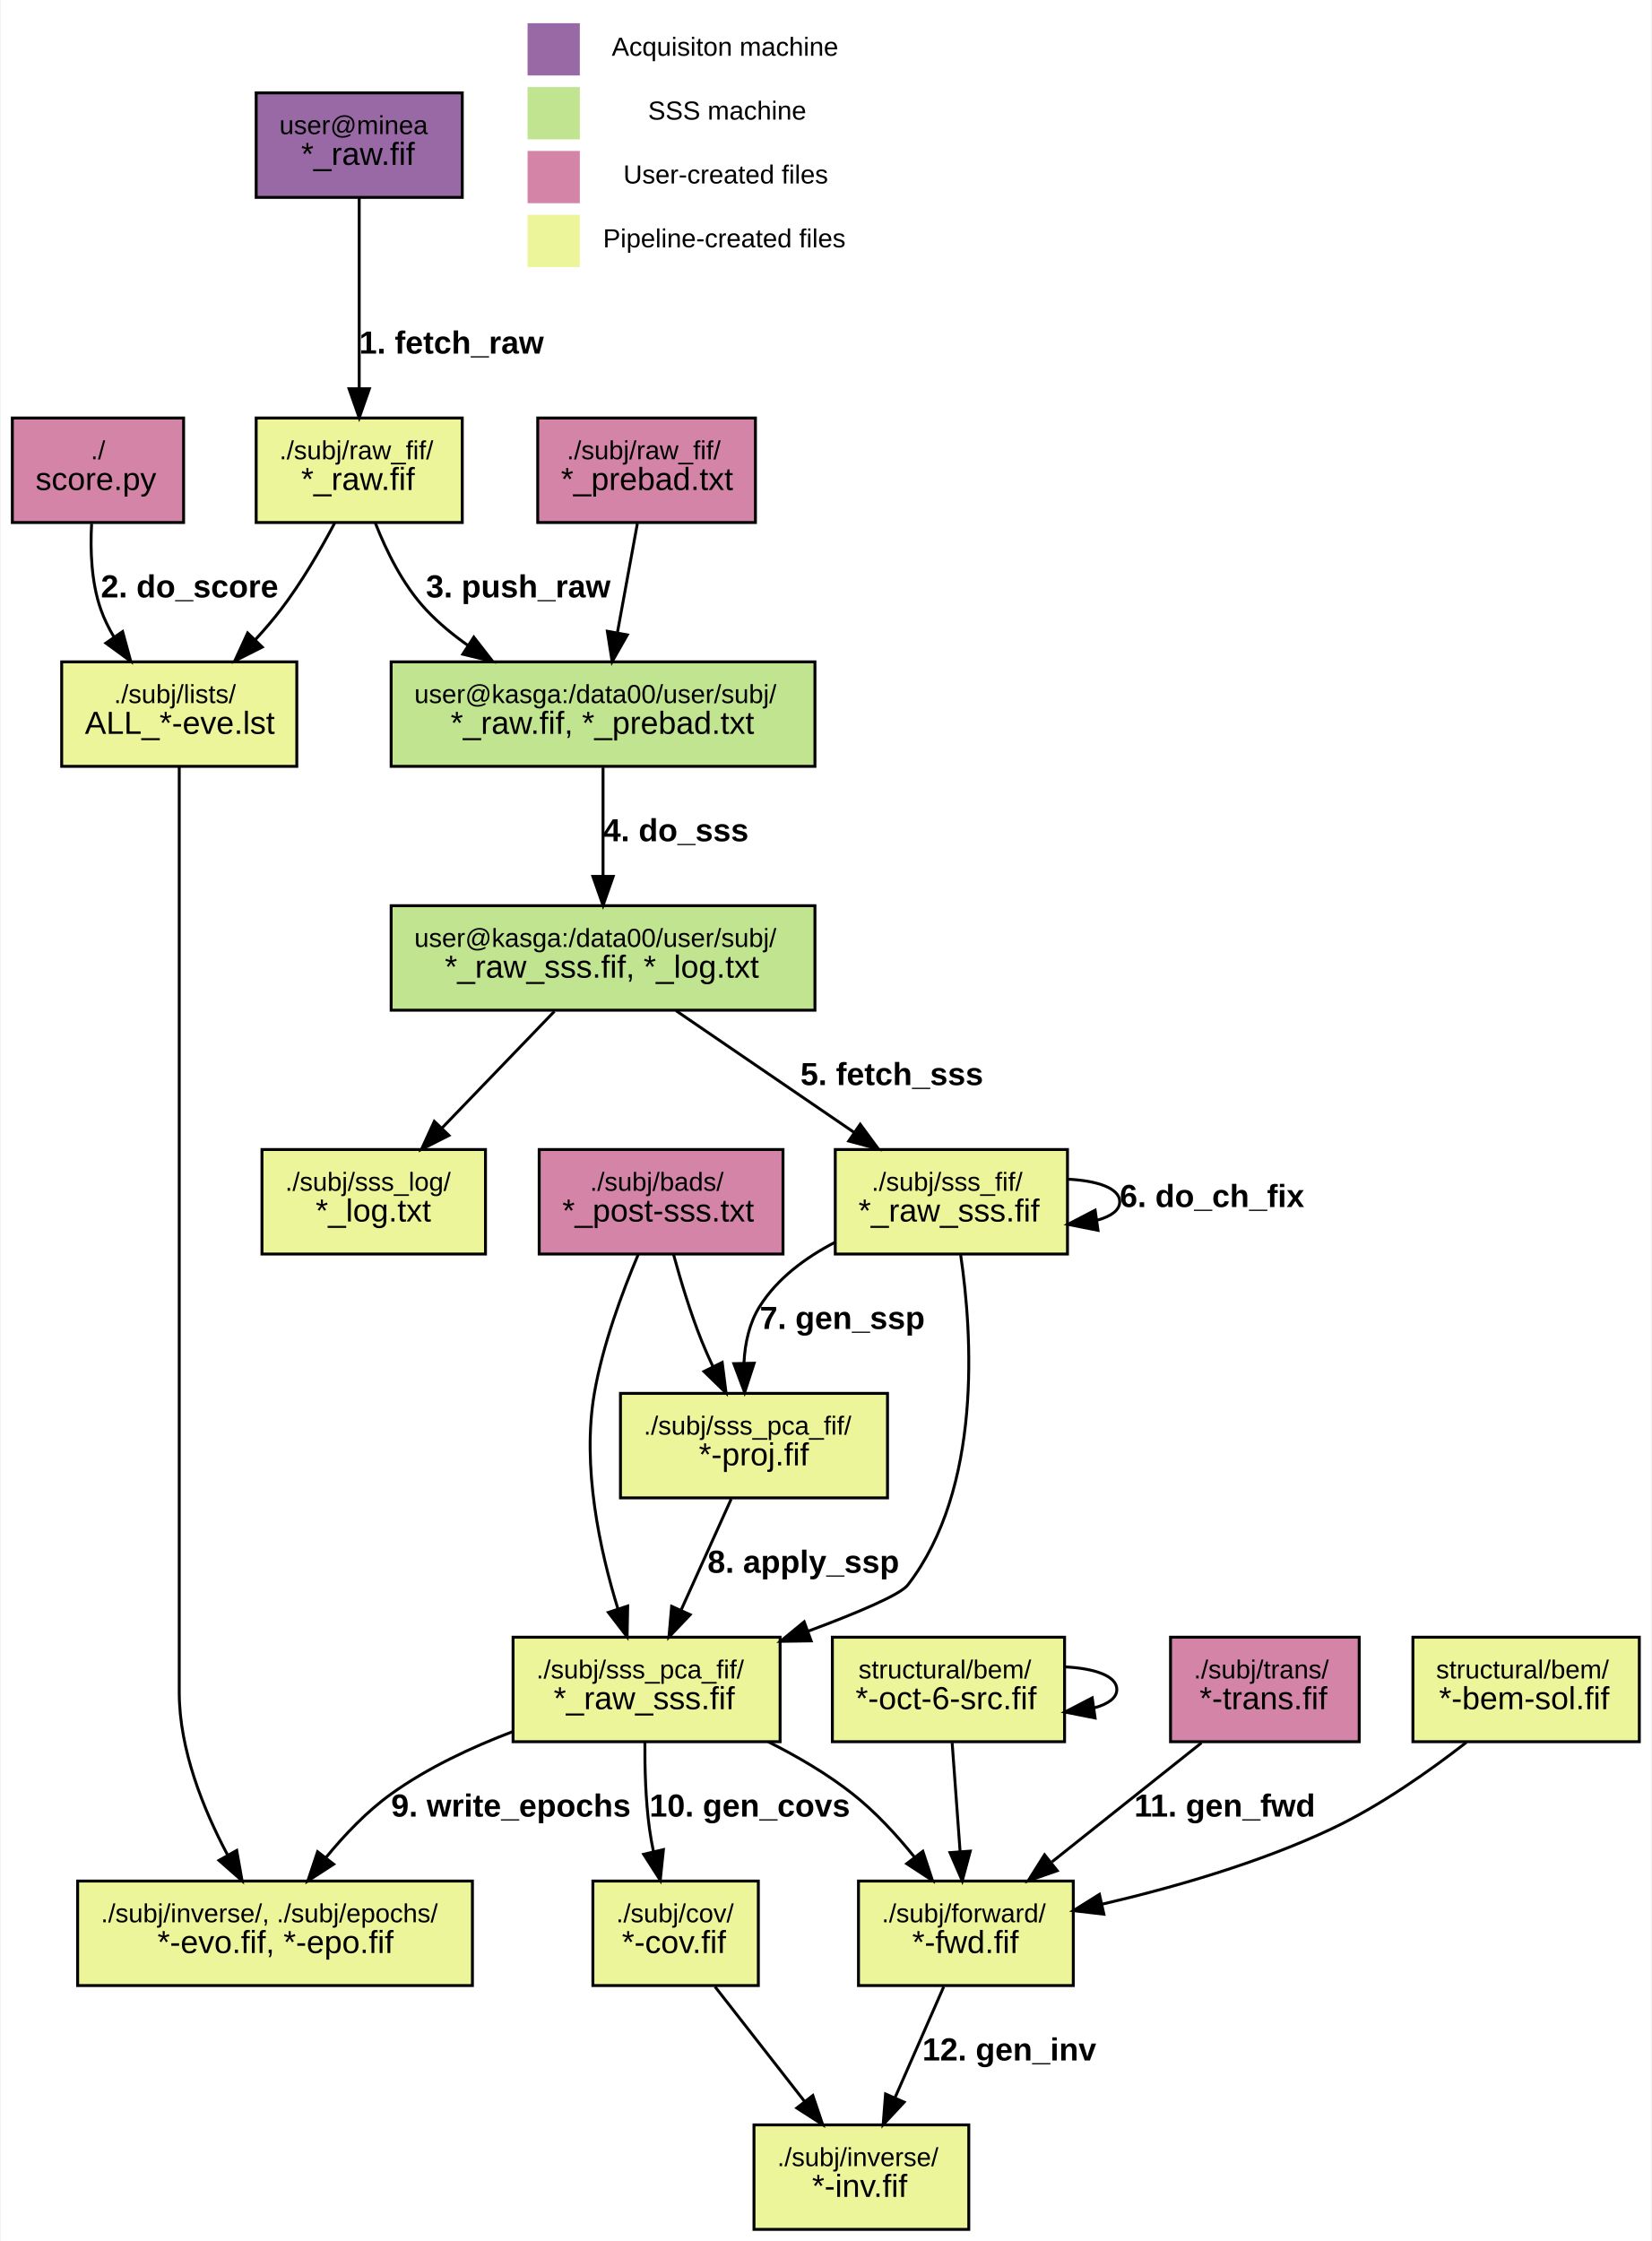
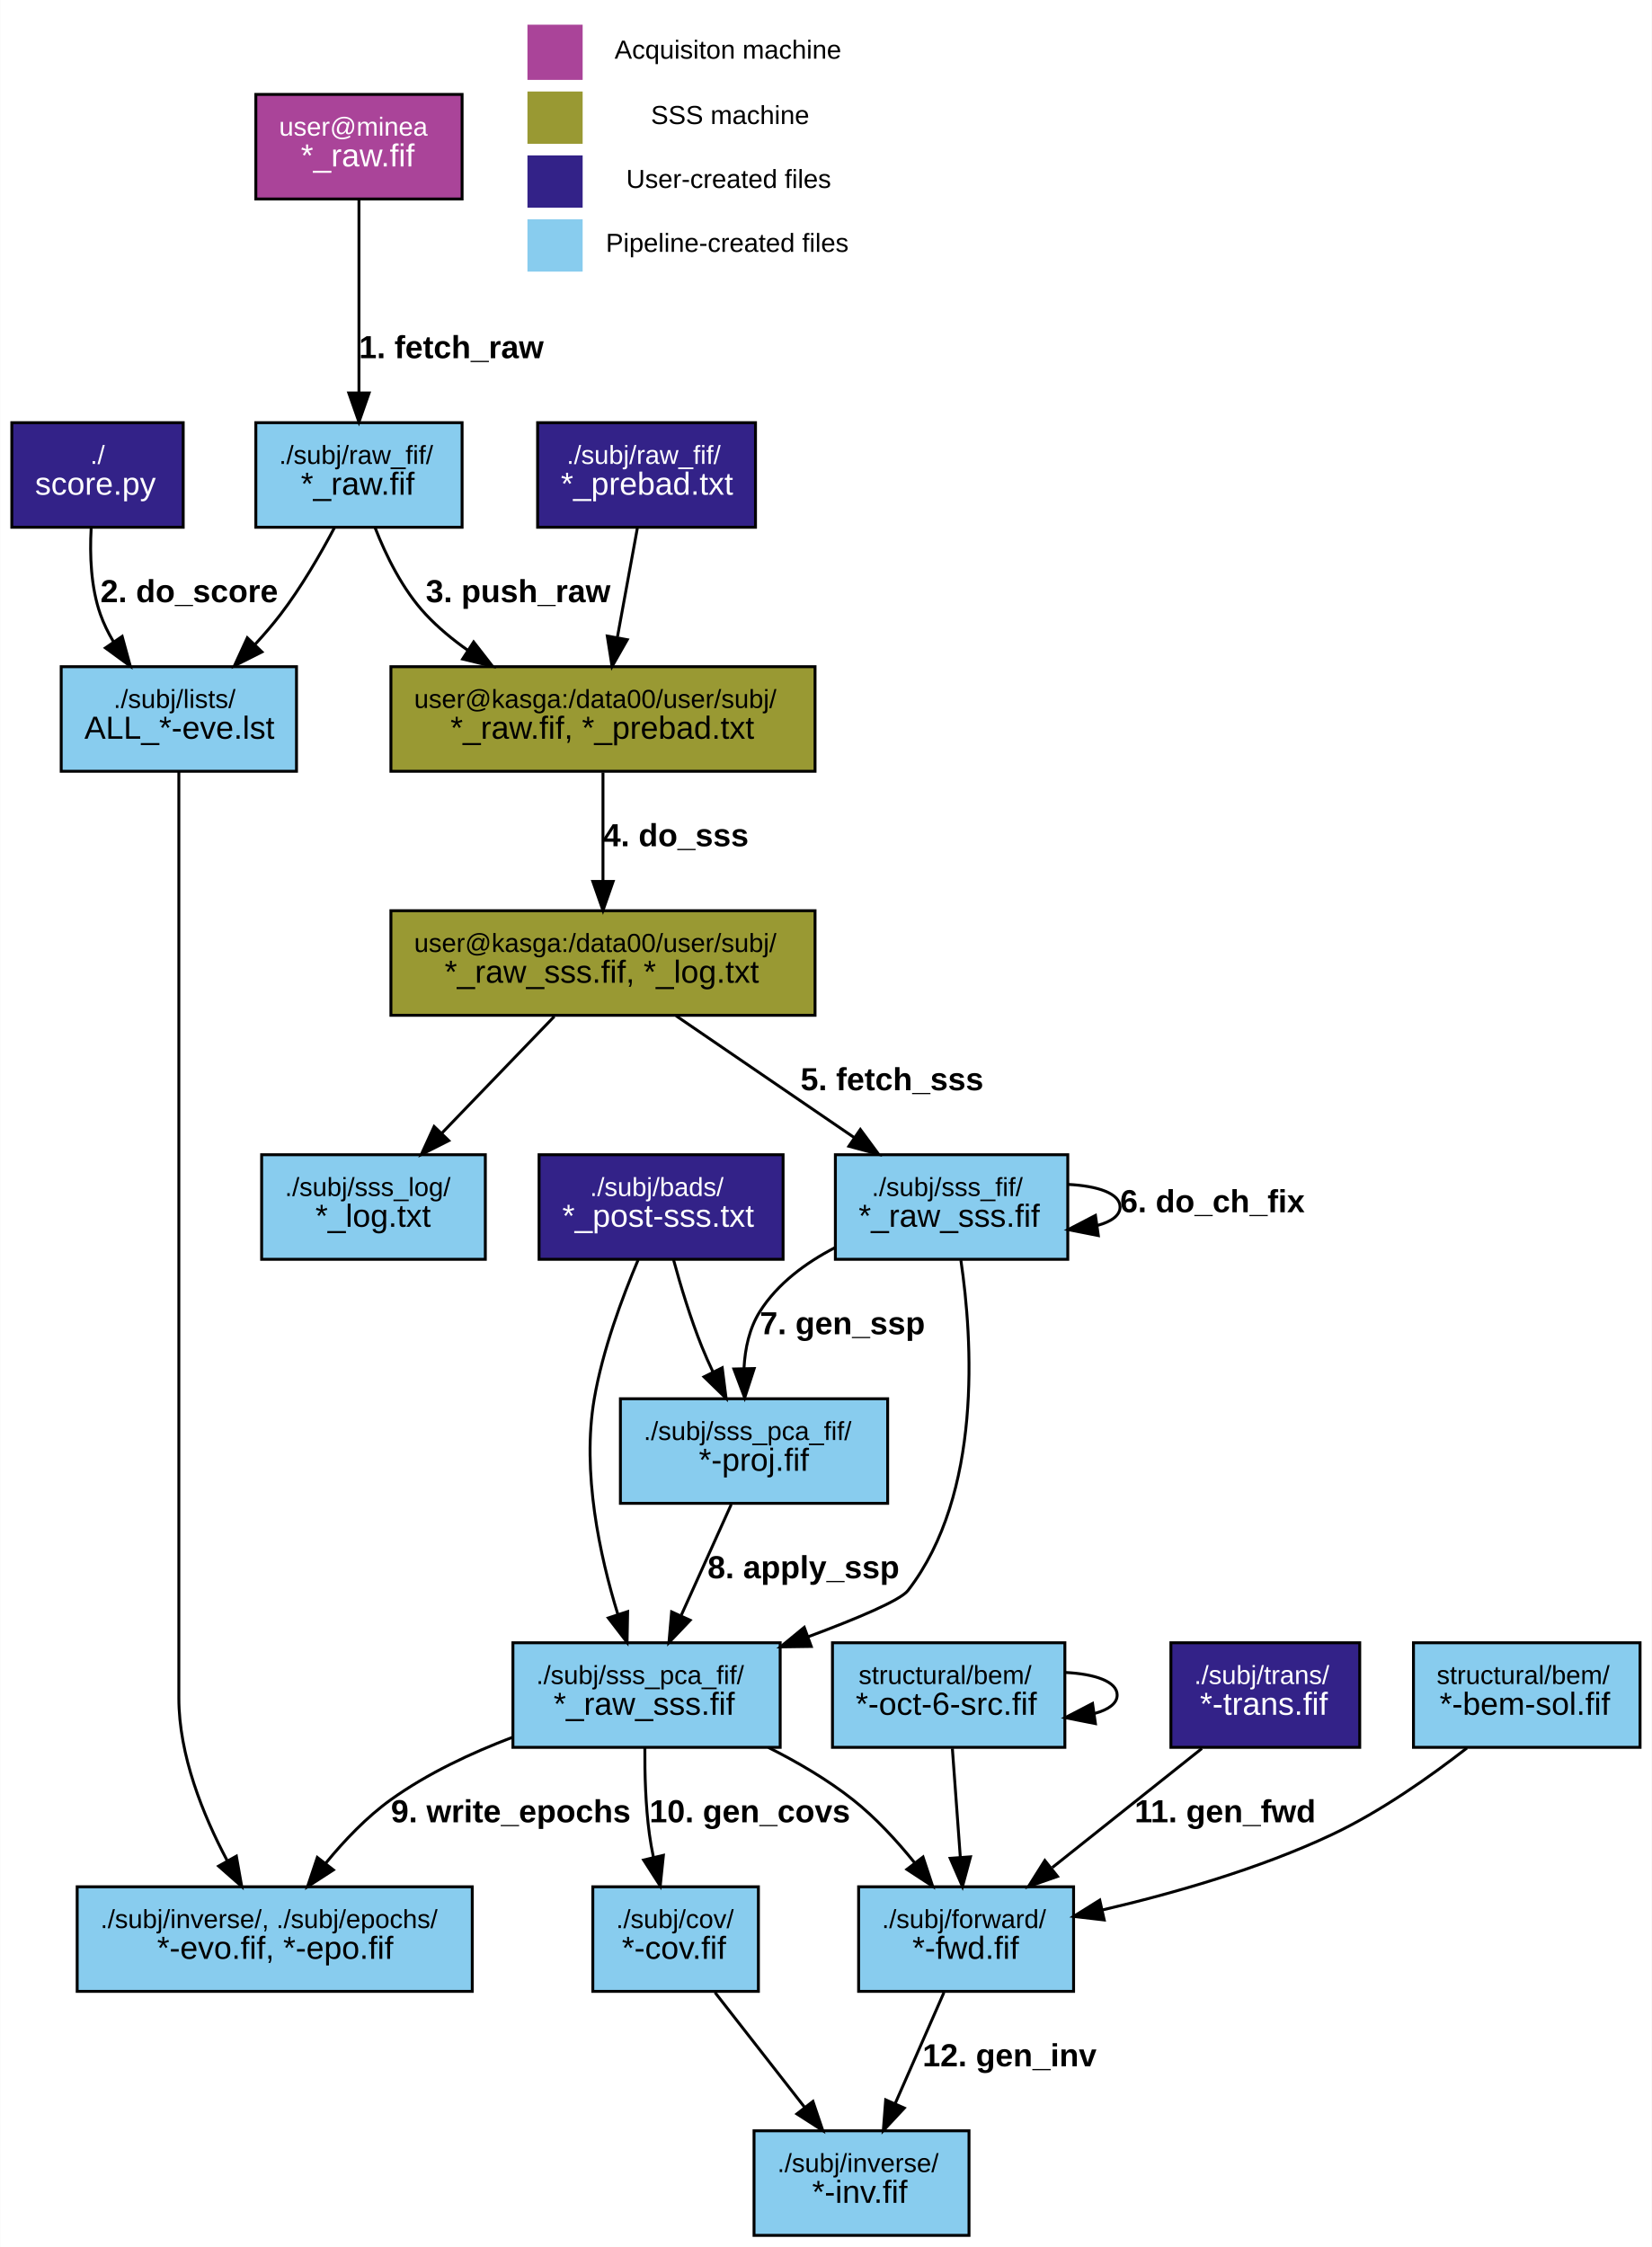
- <svg xmlns="http://www.w3.org/2000/svg" width="569pt" height="772pt" viewBox="0.00 0.00 568.50 772.00">
-   <g id="graph0" class="graph" transform="scale(1 1) rotate(0) translate(4 768)">
-     <polygon fill="white" stroke="none" points="-4,4 -4,-768 564.5,-768 564.5,4 -4,4" />
+ <svg xmlns="http://www.w3.org/2000/svg" width="569pt" height="774pt" viewBox="0.00 0.00 568.50 773.50">
+   <g id="graph0" class="graph" transform="scale(1 1) rotate(0) translate(4 769.5)">
+     <polygon fill="white" stroke="none" points="-4,4 -4,-769.5 564.5,-769.5 564.5,4 -4,4" />
    <g id="node1" class="node">
-       <polygon fill="#d384a7" stroke="black" points="59,-624 0,-624 0,-588 59,-588 59,-624" />
-       <text text-anchor="start" x="27" y="-609.8" font-family="Arial" font-size="9.00">./</text>
-       <text text-anchor="start" x="8" y="-599.2" font-family="Arial" font-size="11.00">score.py</text>
+       <polygon fill="#332288" stroke="black" points="59,-624 0,-624 0,-588 59,-588 59,-624" />
+       <text text-anchor="start" x="27" y="-609.8" font-family="Arial" font-size="9.00" fill="#ffffff">./</text>
+       <text text-anchor="start" x="8" y="-599.2" font-family="Arial" font-size="11.00" fill="#ffffff">score.py</text>
    </g>
    <g id="node2" class="node">
-       <polygon fill="#edf59a" stroke="black" points="98,-540 17,-540 17,-504 98,-504 98,-540" />
-       <text text-anchor="start" x="35" y="-525.8" font-family="Arial" font-size="9.00">./subj/lists/</text>
-       <text text-anchor="start" x="25" y="-515.2" font-family="Arial" font-size="11.00">ALL_*-eve.lst</text>
+       <polygon fill="#88ccee" stroke="black" points="98,-540 17,-540 17,-504 98,-504 98,-540" />
+       <text text-anchor="start" x="35" y="-525.8" font-family="Arial" font-size="9.00" fill="#000000">./subj/lists/</text>
+       <text text-anchor="start" x="25" y="-515.2" font-family="Arial" font-size="11.00" fill="#000000">ALL_*-eve.lst</text>
    </g>
    <g id="edge1" class="edge">
      <path fill="none" stroke="black" d="M27.312,-587.57C26.805,-578.5 27.187,-567.39 30.5,-558 31.623,-554.82 33.158,-551.69 34.93,-548.7" />
      <polygon fill="black" stroke="black" points="37.988,-550.43 40.781,-540.21 32.224,-546.458 37.988,-550.43" />
      <text text-anchor="start" x="30.5" y="-562.2" font-family="Arial" font-weight="bold" font-size="11.00">2. do_score</text>
    </g>
    <g id="node3" class="node">
-       <polygon fill="#edf59a" stroke="black" points="158.5,-120 22.5,-120 22.5,-84 158.5,-84 158.5,-120" />
-       <text text-anchor="start" x="30.5" y="-105.8" font-family="Arial" font-size="9.00">./subj/inverse/, ./subj/epochs/</text>
-       <text text-anchor="start" x="50" y="-95.2" font-family="Arial" font-size="11.00">*-evo.fif, *-epo.fif</text>
+       <polygon fill="#88ccee" stroke="black" points="158.5,-120 22.5,-120 22.5,-84 158.5,-84 158.5,-120" />
+       <text text-anchor="start" x="30.5" y="-105.8" font-family="Arial" font-size="9.00" fill="#000000">./subj/inverse/, ./subj/epochs/</text>
+       <text text-anchor="start" x="50" y="-95.2" font-family="Arial" font-size="11.00" fill="#000000">*-evo.fif, *-epo.fif</text>
    </g>
    <g id="edge2" class="edge">
      <path fill="none" stroke="black" d="M57.5,-503.72C57.5,-487.13 57.5,-461.35 57.5,-439 57.5,-439 57.5,-439 57.5,-185 57.5,-165.3 65.796,-144.74 74.069,-129.14" />
      <polygon fill="black" stroke="black" points="77.296,-130.543 79.143,-120.11 71.193,-127.113 77.296,-130.543" />
    </g>
    <g id="node4" class="node">
-       <polygon fill="#d384a7" stroke="black" points="256,-624 181,-624 181,-588 256,-588 256,-624" />
-       <text text-anchor="start" x="191" y="-609.8" font-family="Arial" font-size="9.00">./subj/raw_fif/</text>
-       <text text-anchor="start" x="189" y="-599.2" font-family="Arial" font-size="11.00">*_prebad.txt</text>
+       <polygon fill="#332288" stroke="black" points="256,-624 181,-624 181,-588 256,-588 256,-624" />
+       <text text-anchor="start" x="191" y="-609.8" font-family="Arial" font-size="9.00" fill="#ffffff">./subj/raw_fif/</text>
+       <text text-anchor="start" x="189" y="-599.2" font-family="Arial" font-size="11.00" fill="#ffffff">*_prebad.txt</text>
    </g>
    <g id="node5" class="node">
-       <polygon fill="#c0e48f" stroke="black" points="276.5,-540 130.5,-540 130.5,-504 276.5,-504 276.5,-540" />
-       <text text-anchor="start" x="138.5" y="-525.8" font-family="Arial" font-size="9.00">user@kasga:/data00/user/subj/</text>
-       <text text-anchor="start" x="151" y="-515.2" font-family="Arial" font-size="11.00">*_raw.fif, *_prebad.txt</text>
+       <polygon fill="#999933" stroke="black" points="276.5,-540 130.5,-540 130.5,-504 276.5,-504 276.5,-540" />
+       <text text-anchor="start" x="138.5" y="-525.8" font-family="Arial" font-size="9.00" fill="#000000">user@kasga:/data00/user/subj/</text>
+       <text text-anchor="start" x="151" y="-515.2" font-family="Arial" font-size="11.00" fill="#000000">*_raw.fif, *_prebad.txt</text>
    </g>
    <g id="edge3" class="edge">
      <path fill="none" stroke="black" d="M215.32,-587.61C213.34,-576.77 210.74,-562.6 208.49,-550.29" />
      <polygon fill="black" stroke="black" points="211.866,-549.291 206.63,-540.08 204.979,-550.545 211.866,-549.291" />
    </g>
    <g id="node6" class="node">
-       <polygon fill="#c0e48f" stroke="black" points="276.5,-456 130.5,-456 130.5,-420 276.5,-420 276.5,-456" />
-       <text text-anchor="start" x="138.5" y="-441.8" font-family="Arial" font-size="9.00">user@kasga:/data00/user/subj/</text>
-       <text text-anchor="start" x="149" y="-431.2" font-family="Arial" font-size="11.00">*_raw_sss.fif, *_log.txt</text>
+       <polygon fill="#999933" stroke="black" points="276.5,-456 130.5,-456 130.5,-420 276.5,-420 276.5,-456" />
+       <text text-anchor="start" x="138.5" y="-441.8" font-family="Arial" font-size="9.00" fill="#000000">user@kasga:/data00/user/subj/</text>
+       <text text-anchor="start" x="149" y="-431.2" font-family="Arial" font-size="11.00" fill="#000000">*_raw_sss.fif, *_log.txt</text>
    </g>
    <g id="edge4" class="edge">
      <path fill="none" stroke="black" d="M203.5,-503.61C203.5,-492.77 203.5,-478.6 203.5,-466.29" />
      <polygon fill="black" stroke="black" points="207,-466.08 203.5,-456.08 200,-466.08 207,-466.08" />
      <text text-anchor="start" x="203.5" y="-478.2" font-family="Arial" font-weight="bold" font-size="11.00">4. do_sss</text>
    </g>
    <g id="node7" class="node">
-       <polygon fill="#edf59a" stroke="black" points="363.5,-372 283.5,-372 283.5,-336 363.5,-336 363.5,-372" />
-       <text text-anchor="start" x="296" y="-357.8" font-family="Arial" font-size="9.00">./subj/sss_fif/</text>
-       <text text-anchor="start" x="291.5" y="-347.2" font-family="Arial" font-size="11.00">*_raw_sss.fif</text>
+       <polygon fill="#88ccee" stroke="black" points="363.5,-372 283.5,-372 283.5,-336 363.5,-336 363.5,-372" />
+       <text text-anchor="start" x="296" y="-357.8" font-family="Arial" font-size="9.00" fill="#000000">./subj/sss_fif/</text>
+       <text text-anchor="start" x="291.5" y="-347.2" font-family="Arial" font-size="11.00" fill="#000000">*_raw_sss.fif</text>
    </g>
    <g id="edge5" class="edge">
      <path fill="none" stroke="black" d="M228.66,-419.81C246.5,-407.62 270.63,-391.13 290.08,-377.84" />
      <polygon fill="black" stroke="black" points="292.097,-380.701 298.38,-372.17 288.148,-374.921 292.097,-380.701" />
      <text text-anchor="start" x="271.5" y="-394.2" font-family="Arial" font-weight="bold" font-size="11.00">5. fetch_sss</text>
    </g>
    <g id="node8" class="node">
-       <polygon fill="#edf59a" stroke="black" points="163,-372 86,-372 86,-336 163,-336 163,-372" />
-       <text text-anchor="start" x="94" y="-357.8" font-family="Arial" font-size="9.00">./subj/sss_log/</text>
-       <text text-anchor="start" x="104.5" y="-347.2" font-family="Arial" font-size="11.00">*_log.txt</text>
+       <polygon fill="#88ccee" stroke="black" points="163,-372 86,-372 86,-336 163,-336 163,-372" />
+       <text text-anchor="start" x="94" y="-357.8" font-family="Arial" font-size="9.00" fill="#000000">./subj/sss_log/</text>
+       <text text-anchor="start" x="104.5" y="-347.2" font-family="Arial" font-size="11.00" fill="#000000">*_log.txt</text>
    </g>
    <g id="edge6" class="edge">
      <path fill="none" stroke="black" d="M186.75,-419.61C175.46,-407.9 160.42,-392.29 147.96,-379.35" />
      <polygon fill="black" stroke="black" points="150.417,-376.856 140.96,-372.08 145.375,-381.711 150.417,-376.856" />
    </g>
    <g id="edge7" class="edge">
      <path fill="none" stroke="black" d="M363.62,-361.78C373.83,-361.27 381.5,-358.68 381.5,-354 381.5,-351.08 378.5,-348.97 373.76,-347.67" />
      <polygon fill="black" stroke="black" points="374.015,-344.171 363.62,-346.22 373.024,-351.1 374.015,-344.171" />
      <text text-anchor="start" x="381.5" y="-352.2" font-family="Arial" font-weight="bold" font-size="11.00">6. do_ch_fix</text>
    </g>
    <g id="node10" class="node">
-       <polygon fill="#edf59a" stroke="black" points="264.5,-204 172.5,-204 172.5,-168 264.5,-168 264.5,-204" />
-       <text text-anchor="start" x="180.5" y="-189.8" font-family="Arial" font-size="9.00">./subj/sss_pca_fif/</text>
-       <text text-anchor="start" x="186.5" y="-179.2" font-family="Arial" font-size="11.00">*_raw_sss.fif</text>
+       <polygon fill="#88ccee" stroke="black" points="264.5,-204 172.5,-204 172.5,-168 264.5,-168 264.5,-204" />
+       <text text-anchor="start" x="180.5" y="-189.8" font-family="Arial" font-size="9.00" fill="#000000">./subj/sss_pca_fif/</text>
+       <text text-anchor="start" x="186.5" y="-179.2" font-family="Arial" font-size="11.00" fill="#000000">*_raw_sss.fif</text>
    </g>
    <g id="edge8" class="edge">
      <path fill="none" stroke="black" d="M326.71,-335.66C330.72,-308.44 334.22,-255.35 308.5,-222 305.89,-218.61 291.04,-212.36 274.14,-206.07" />
      <polygon fill="black" stroke="black" points="275.194,-202.729 264.6,-202.58 272.789,-209.303 275.194,-202.729" />
    </g>
    <g id="node11" class="node">
-       <polygon fill="#edf59a" stroke="black" points="301.5,-288 209.5,-288 209.5,-252 301.5,-252 301.5,-288" />
-       <text text-anchor="start" x="217.5" y="-273.8" font-family="Arial" font-size="9.00">./subj/sss_pca_fif/</text>
-       <text text-anchor="start" x="236.5" y="-263.2" font-family="Arial" font-size="11.00">*-proj.fif</text>
+       <polygon fill="#88ccee" stroke="black" points="301.5,-288 209.5,-288 209.5,-252 301.5,-252 301.5,-288" />
+       <text text-anchor="start" x="217.5" y="-273.8" font-family="Arial" font-size="9.00" fill="#000000">./subj/sss_pca_fif/</text>
+       <text text-anchor="start" x="236.5" y="-263.2" font-family="Arial" font-size="11.00" fill="#000000">*-proj.fif</text>
    </g>
    <g id="edge9" class="edge">
      <path fill="none" stroke="black" d="M283.4,-340.04C273.29,-334.8 263.59,-327.65 257.5,-318 253.9,-312.29 252.41,-305.36 252.05,-298.6" />
      <polygon fill="black" stroke="black" points="255.555,-298.396 252.28,-288.32 248.557,-298.239 255.555,-298.396" />
      <text text-anchor="start" x="257.5" y="-310.2" font-family="Arial" font-weight="bold" font-size="11.00">7. gen_ssp</text>
    </g>
    <g id="node9" class="node">
-       <polygon fill="#edf59a" stroke="black" points="329.5,-36 255.5,-36 255.5,-0 329.5,-0 329.5,-36" />
-       <text text-anchor="start" x="263.5" y="-21.8" font-family="Arial" font-size="9.00">./subj/inverse/</text>
-       <text text-anchor="start" x="275.5" y="-11.2" font-family="Arial" font-size="11.00">*-inv.fif</text>
+       <polygon fill="#88ccee" stroke="black" points="329.5,-36 255.5,-36 255.5,-0 329.5,-0 329.5,-36" />
+       <text text-anchor="start" x="263.5" y="-21.8" font-family="Arial" font-size="9.00" fill="#000000">./subj/inverse/</text>
+       <text text-anchor="start" x="275.5" y="-11.2" font-family="Arial" font-size="11.00" fill="#000000">*-inv.fif</text>
    </g>
    <g id="edge10" class="edge">
      <path fill="none" stroke="black" d="M172.47,-171.51C158.26,-166.12 143.06,-159.01 130.5,-150 122.19,-144.04 114.51,-135.99 108.15,-128.23" />
      <polygon fill="black" stroke="black" points="110.697,-125.803 101.8,-120.05 105.167,-130.095 110.697,-125.803" />
      <text text-anchor="start" x="130.5" y="-142.2" font-family="Arial" font-weight="bold" font-size="11.00">9. write_epochs</text>
    </g>
    <g id="node12" class="node">
-       <polygon fill="#edf59a" stroke="black" points="365.5,-120 291.5,-120 291.5,-84 365.5,-84 365.5,-120" />
-       <text text-anchor="start" x="299.5" y="-105.8" font-family="Arial" font-size="9.00">./subj/forward/</text>
-       <text text-anchor="start" x="310" y="-95.2" font-family="Arial" font-size="11.00">*-fwd.fif</text>
+       <polygon fill="#88ccee" stroke="black" points="365.5,-120 291.5,-120 291.5,-84 365.5,-84 365.5,-120" />
+       <text text-anchor="start" x="299.5" y="-105.8" font-family="Arial" font-size="9.00" fill="#000000">./subj/forward/</text>
+       <text text-anchor="start" x="310" y="-95.2" font-family="Arial" font-size="11.00" fill="#000000">*-fwd.fif</text>
    </g>
    <g id="edge11" class="edge">
      <path fill="none" stroke="black" d="M260.42,-167.96C270.44,-162.93 280.76,-156.9 289.5,-150 297.32,-143.83 304.66,-135.85 310.81,-128.23" />
      <polygon fill="black" stroke="black" points="313.671,-130.251 316.99,-120.19 308.121,-125.985 313.671,-130.251" />
    </g>
    <g id="node13" class="node">
-       <polygon fill="#edf59a" stroke="black" points="257,-120 200,-120 200,-84 257,-84 257,-120" />
-       <text text-anchor="start" x="208" y="-105.8" font-family="Arial" font-size="9.00">./subj/cov/</text>
-       <text text-anchor="start" x="210" y="-95.2" font-family="Arial" font-size="11.00">*-cov.fif</text>
+       <polygon fill="#88ccee" stroke="black" points="257,-120 200,-120 200,-84 257,-84 257,-120" />
+       <text text-anchor="start" x="208" y="-105.8" font-family="Arial" font-size="9.00" fill="#000000">./subj/cov/</text>
+       <text text-anchor="start" x="210" y="-95.2" font-family="Arial" font-size="11.00" fill="#000000">*-cov.fif</text>
    </g>
    <g id="edge12" class="edge">
      <path fill="none" stroke="black" d="M217.92,-167.96C217.85,-159 218.15,-147.86 219.5,-138 219.85,-135.44 220.32,-132.81 220.86,-130.18" />
      <polygon fill="black" stroke="black" points="224.303,-130.828 223.21,-120.29 217.493,-129.21 224.303,-130.828" />
      <text text-anchor="start" x="219.5" y="-142.2" font-family="Arial" font-weight="bold" font-size="11.00">10. gen_covs</text>
    </g>
    <g id="edge13" class="edge">
      <path fill="none" stroke="black" d="M247.65,-251.61C242.67,-240.56 236.11,-226.03 230.48,-213.55" />
      <polygon fill="black" stroke="black" points="233.511,-211.757 226.21,-204.08 227.13,-214.635 233.511,-211.757" />
      <text text-anchor="start" x="239.5" y="-226.2" font-family="Arial" font-weight="bold" font-size="11.00">8. apply_ssp</text>
    </g>
    <g id="edge14" class="edge">
      <path fill="none" stroke="black" d="M320.87,-83.61C316.01,-72.555 309.63,-58.027 304.16,-45.548" />
      <polygon fill="black" stroke="black" points="307.228,-43.83 300,-36.084 300.82,-46.647 307.228,-43.83" />
      <text text-anchor="start" x="313.5" y="-58.2" font-family="Arial" font-weight="bold" font-size="11.00">12. gen_inv</text>
    </g>
    <g id="edge15" class="edge">
      <path fill="none" stroke="black" d="M242.07,-83.61C251.04,-72.118 262.94,-56.871 272.93,-44.075" />
      <polygon fill="black" stroke="black" points="275.774,-46.12 279.17,-36.084 270.257,-41.812 275.774,-46.12" />
    </g>
    <g id="node14" class="node">
-       <polygon fill="#edf59a" stroke="black" points="155,-624 84,-624 84,-588 155,-588 155,-624" />
-       <text text-anchor="start" x="92" y="-609.8" font-family="Arial" font-size="9.00">./subj/raw_fif/</text>
-       <text text-anchor="start" x="99.5" y="-599.2" font-family="Arial" font-size="11.00">*_raw.fif</text>
+       <polygon fill="#88ccee" stroke="black" points="155,-624 84,-624 84,-588 155,-588 155,-624" />
+       <text text-anchor="start" x="92" y="-609.8" font-family="Arial" font-size="9.00" fill="#000000">./subj/raw_fif/</text>
+       <text text-anchor="start" x="99.5" y="-599.2" font-family="Arial" font-size="11.00" fill="#000000">*_raw.fif</text>
    </g>
    <g id="edge16" class="edge">
      <path fill="none" stroke="black" d="M111.03,-587.79C106.15,-578.58 99.593,-567.27 92.5,-558 89.855,-554.55 86.888,-551.09 83.829,-547.77" />
      <polygon fill="black" stroke="black" points="86.098,-545.081 76.633,-540.32 81.063,-549.944 86.098,-545.081" />
    </g>
    <g id="edge17" class="edge">
      <path fill="none" stroke="black" d="M125.04,-587.87C128.8,-578.24 134.55,-566.49 142.5,-558 146.77,-553.44 151.77,-549.3 157.04,-545.6" />
      <polygon fill="black" stroke="black" points="158.978,-548.515 165.48,-540.15 155.181,-542.634 158.978,-548.515" />
      <text text-anchor="start" x="142.5" y="-562.2" font-family="Arial" font-weight="bold" font-size="11.00">3. push_raw</text>
    </g>
    <g id="node15" class="node">
-       <polygon fill="#9869a5" stroke="black" points="155,-736 84,-736 84,-700 155,-700 155,-736" />
-       <text text-anchor="start" x="92" y="-721.8" font-family="Arial" font-size="9.00">user@minea</text>
-       <text text-anchor="start" x="99.5" y="-711.2" font-family="Arial" font-size="11.00">*_raw.fif</text>
+       <polygon fill="#aa4499" stroke="black" points="155,-737 84,-737 84,-701 155,-701 155,-737" />
+       <text text-anchor="start" x="92" y="-722.8" font-family="Arial" font-size="9.00" fill="#ffffff">user@minea</text>
+       <text text-anchor="start" x="99.5" y="-712.2" font-family="Arial" font-size="11.00" fill="#ffffff">*_raw.fif</text>
    </g>
    <g id="edge18" class="edge">
-       <path fill="none" stroke="black" d="M119.5,-699.81C119.5,-682.21 119.5,-654.61 119.5,-634.07" />
-       <polygon fill="black" stroke="black" points="123,-634.07 119.5,-624.07 116,-634.07 123,-634.07" />
+       <path fill="none" stroke="black" d="M119.5,-700.66C119.5,-682.9 119.5,-655.04 119.5,-634.32" />
+       <polygon fill="black" stroke="black" points="123,-634.22 119.5,-624.22 116,-634.22 123,-634.22" />
      <text text-anchor="start" x="119.5" y="-646.2" font-family="Arial" font-weight="bold" font-size="11.00">1. fetch_raw</text>
    </g>
    <g id="node16" class="node">
-       <polygon fill="#9869a5" stroke="none" points="177.5,-742 177.5,-760 195.5,-760 195.5,-742 177.5,-742" />
-       <text text-anchor="start" x="181.5" y="-748.8" font-family="Arial" font-size="9.00">    </text>
-       <text text-anchor="start" x="206.5" y="-748.8" font-family="Arial" font-size="9.00">Acquisiton machine</text>
-       <polygon fill="#c0e48f" stroke="none" points="177.5,-720 177.5,-738 195.5,-738 195.5,-720 177.5,-720" />
-       <text text-anchor="start" x="181.5" y="-726.8" font-family="Arial" font-size="9.00">    </text>
-       <text text-anchor="start" x="219" y="-726.8" font-family="Arial" font-size="9.00">SSS machine</text>
-       <polygon fill="#d384a7" stroke="none" points="177.5,-698 177.5,-716 195.5,-716 195.5,-698 177.5,-698" />
-       <text text-anchor="start" x="181.5" y="-704.8" font-family="Arial" font-size="9.00">    </text>
-       <text text-anchor="start" x="210.5" y="-704.8" font-family="Arial" font-size="9.00">User-created files</text>
-       <polygon fill="#edf59a" stroke="none" points="177.5,-676 177.5,-694 195.5,-694 195.5,-676 177.5,-676" />
-       <text text-anchor="start" x="181.5" y="-682.8" font-family="Arial" font-size="9.00">    </text>
-       <text text-anchor="start" x="203.5" y="-682.8" font-family="Arial" font-size="9.00">Pipeline-created files</text>
+       <polygon fill="#aa4499" stroke="none" points="177.5,-742 177.5,-761 196.5,-761 196.5,-742 177.5,-742" />
+       <text text-anchor="start" x="182" y="-749.3" font-family="Arial" font-size="9.00">    </text>
+       <text text-anchor="start" x="207.5" y="-749.3" font-family="Arial" font-size="9.00">Acquisiton machine</text>
+       <polygon fill="#999933" stroke="none" points="177.5,-720 177.5,-738 196.5,-738 196.5,-720 177.5,-720" />
+       <text text-anchor="start" x="182" y="-726.8" font-family="Arial" font-size="9.00">    </text>
+       <text text-anchor="start" x="220" y="-726.8" font-family="Arial" font-size="9.00">SSS machine</text>
+       <polygon fill="#332288" stroke="none" points="177.5,-698 177.5,-716 196.5,-716 196.5,-698 177.5,-698" />
+       <text text-anchor="start" x="182" y="-704.8" font-family="Arial" font-size="9.00">    </text>
+       <text text-anchor="start" x="211.5" y="-704.8" font-family="Arial" font-size="9.00">User-created files</text>
+       <polygon fill="#88ccee" stroke="none" points="177.5,-676 177.5,-694 196.5,-694 196.5,-676 177.5,-676" />
+       <text text-anchor="start" x="182" y="-682.8" font-family="Arial" font-size="9.00">    </text>
+       <text text-anchor="start" x="204.5" y="-682.8" font-family="Arial" font-size="9.00">Pipeline-created files</text>
    </g>
    <g id="node17" class="node">
-       <polygon fill="#edf59a" stroke="black" points="362.5,-204 282.5,-204 282.5,-168 362.5,-168 362.5,-204" />
-       <text text-anchor="start" x="291.5" y="-189.8" font-family="Arial" font-size="9.00">structural/bem/</text>
-       <text text-anchor="start" x="290.5" y="-179.2" font-family="Arial" font-size="11.00">*-oct-6-src.fif</text>
+       <polygon fill="#88ccee" stroke="black" points="362.5,-204 282.5,-204 282.5,-168 362.5,-168 362.5,-204" />
+       <text text-anchor="start" x="291.5" y="-189.8" font-family="Arial" font-size="9.00" fill="#000000">structural/bem/</text>
+       <text text-anchor="start" x="290.5" y="-179.2" font-family="Arial" font-size="11.00" fill="#000000">*-oct-6-src.fif</text>
    </g>
    <g id="edge19" class="edge">
      <path fill="none" stroke="black" d="M323.77,-167.61C324.57,-156.77 325.6,-142.6 326.5,-130.29" />
      <polygon fill="black" stroke="black" points="330.008,-130.31 327.25,-120.08 323.027,-129.797 330.008,-130.31" />
    </g>
    <g id="edge20" class="edge">
      <path fill="none" stroke="black" d="M362.62,-193.78C372.83,-193.27 380.5,-190.68 380.5,-186 380.5,-183.08 377.5,-180.97 372.76,-179.67" />
      <polygon fill="black" stroke="black" points="373.015,-176.171 362.62,-178.22 372.024,-183.1 373.015,-176.171" />
    </g>
    <g id="node18" class="node">
-       <polygon fill="#d384a7" stroke="black" points="464,-204 399,-204 399,-168 464,-168 464,-204" />
-       <text text-anchor="start" x="407" y="-189.8" font-family="Arial" font-size="9.00">./subj/trans/</text>
-       <text text-anchor="start" x="409" y="-179.2" font-family="Arial" font-size="11.00">*-trans.fif</text>
+       <polygon fill="#332288" stroke="black" points="464,-204 399,-204 399,-168 464,-168 464,-204" />
+       <text text-anchor="start" x="407" y="-189.8" font-family="Arial" font-size="9.00" fill="#ffffff">./subj/trans/</text>
+       <text text-anchor="start" x="409" y="-179.2" font-family="Arial" font-size="11.00" fill="#ffffff">*-trans.fif</text>
    </g>
    <g id="edge21" class="edge">
      <path fill="none" stroke="black" d="M409.66,-167.61C394.67,-155.68 374.6,-139.7 358.17,-126.62" />
      <polygon fill="black" stroke="black" points="359.962,-123.573 349.96,-120.08 355.601,-129.048 359.962,-123.573" />
      <text text-anchor="start" x="386.5" y="-142.2" font-family="Arial" font-weight="bold" font-size="11.00">11. gen_fwd</text>
    </g>
    <g id="node19" class="node">
-       <polygon fill="#d384a7" stroke="black" points="265.5,-372 181.5,-372 181.5,-336 265.5,-336 265.5,-372" />
-       <text text-anchor="start" x="199" y="-357.8" font-family="Arial" font-size="9.00">./subj/bads/</text>
-       <text text-anchor="start" x="189.5" y="-347.2" font-family="Arial" font-size="11.00">*_post-sss.txt</text>
+       <polygon fill="#332288" stroke="black" points="265.5,-372 181.5,-372 181.5,-336 265.5,-336 265.5,-372" />
+       <text text-anchor="start" x="199" y="-357.8" font-family="Arial" font-size="9.00" fill="#ffffff">./subj/bads/</text>
+       <text text-anchor="start" x="189.5" y="-347.2" font-family="Arial" font-size="11.00" fill="#ffffff">*_post-sss.txt</text>
    </g>
    <g id="edge22" class="edge">
      <path fill="none" stroke="black" d="M215.59,-335.78C210.14,-322.92 203.38,-304.75 200.5,-288 196.17,-262.77 202.37,-234.04 208.65,-213.68" />
      <polygon fill="black" stroke="black" points="211.988,-214.733 211.79,-204.14 205.339,-212.544 211.988,-214.733" />
    </g>
    <g id="edge23" class="edge">
      <path fill="none" stroke="black" d="M227.81,-335.77C230.26,-326.76 233.63,-315.64 237.5,-306 238.66,-303.11 239.98,-300.15 241.36,-297.22" />
      <polygon fill="black" stroke="black" points="244.552,-298.661 245.88,-288.15 238.287,-295.539 244.552,-298.661" />
    </g>
    <g id="node20" class="node">
-       <polygon fill="#edf59a" stroke="black" points="560.5,-204 482.5,-204 482.5,-168 560.5,-168 560.5,-204" />
-       <text text-anchor="start" x="490.5" y="-189.8" font-family="Arial" font-size="9.00">structural/bem/</text>
-       <text text-anchor="start" x="491.5" y="-179.2" font-family="Arial" font-size="11.00">*-bem-sol.fif</text>
+       <polygon fill="#88ccee" stroke="black" points="560.5,-204 482.5,-204 482.5,-168 560.5,-168 560.5,-204" />
+       <text text-anchor="start" x="490.5" y="-189.8" font-family="Arial" font-size="9.00" fill="#000000">structural/bem/</text>
+       <text text-anchor="start" x="491.5" y="-179.2" font-family="Arial" font-size="11.00" fill="#000000">*-bem-sol.fif</text>
    </g>
    <g id="edge24" class="edge">
      <path fill="none" stroke="black" d="M500.92,-167.78C488.22,-157.89 471.2,-145.89 454.5,-138 429.53,-126.21 399.85,-117.72 375.57,-112.06" />
      <polygon fill="black" stroke="black" points="376.044,-108.579 365.52,-109.8 374.508,-115.409 376.044,-108.579" />
    </g>
  </g>
</svg>
